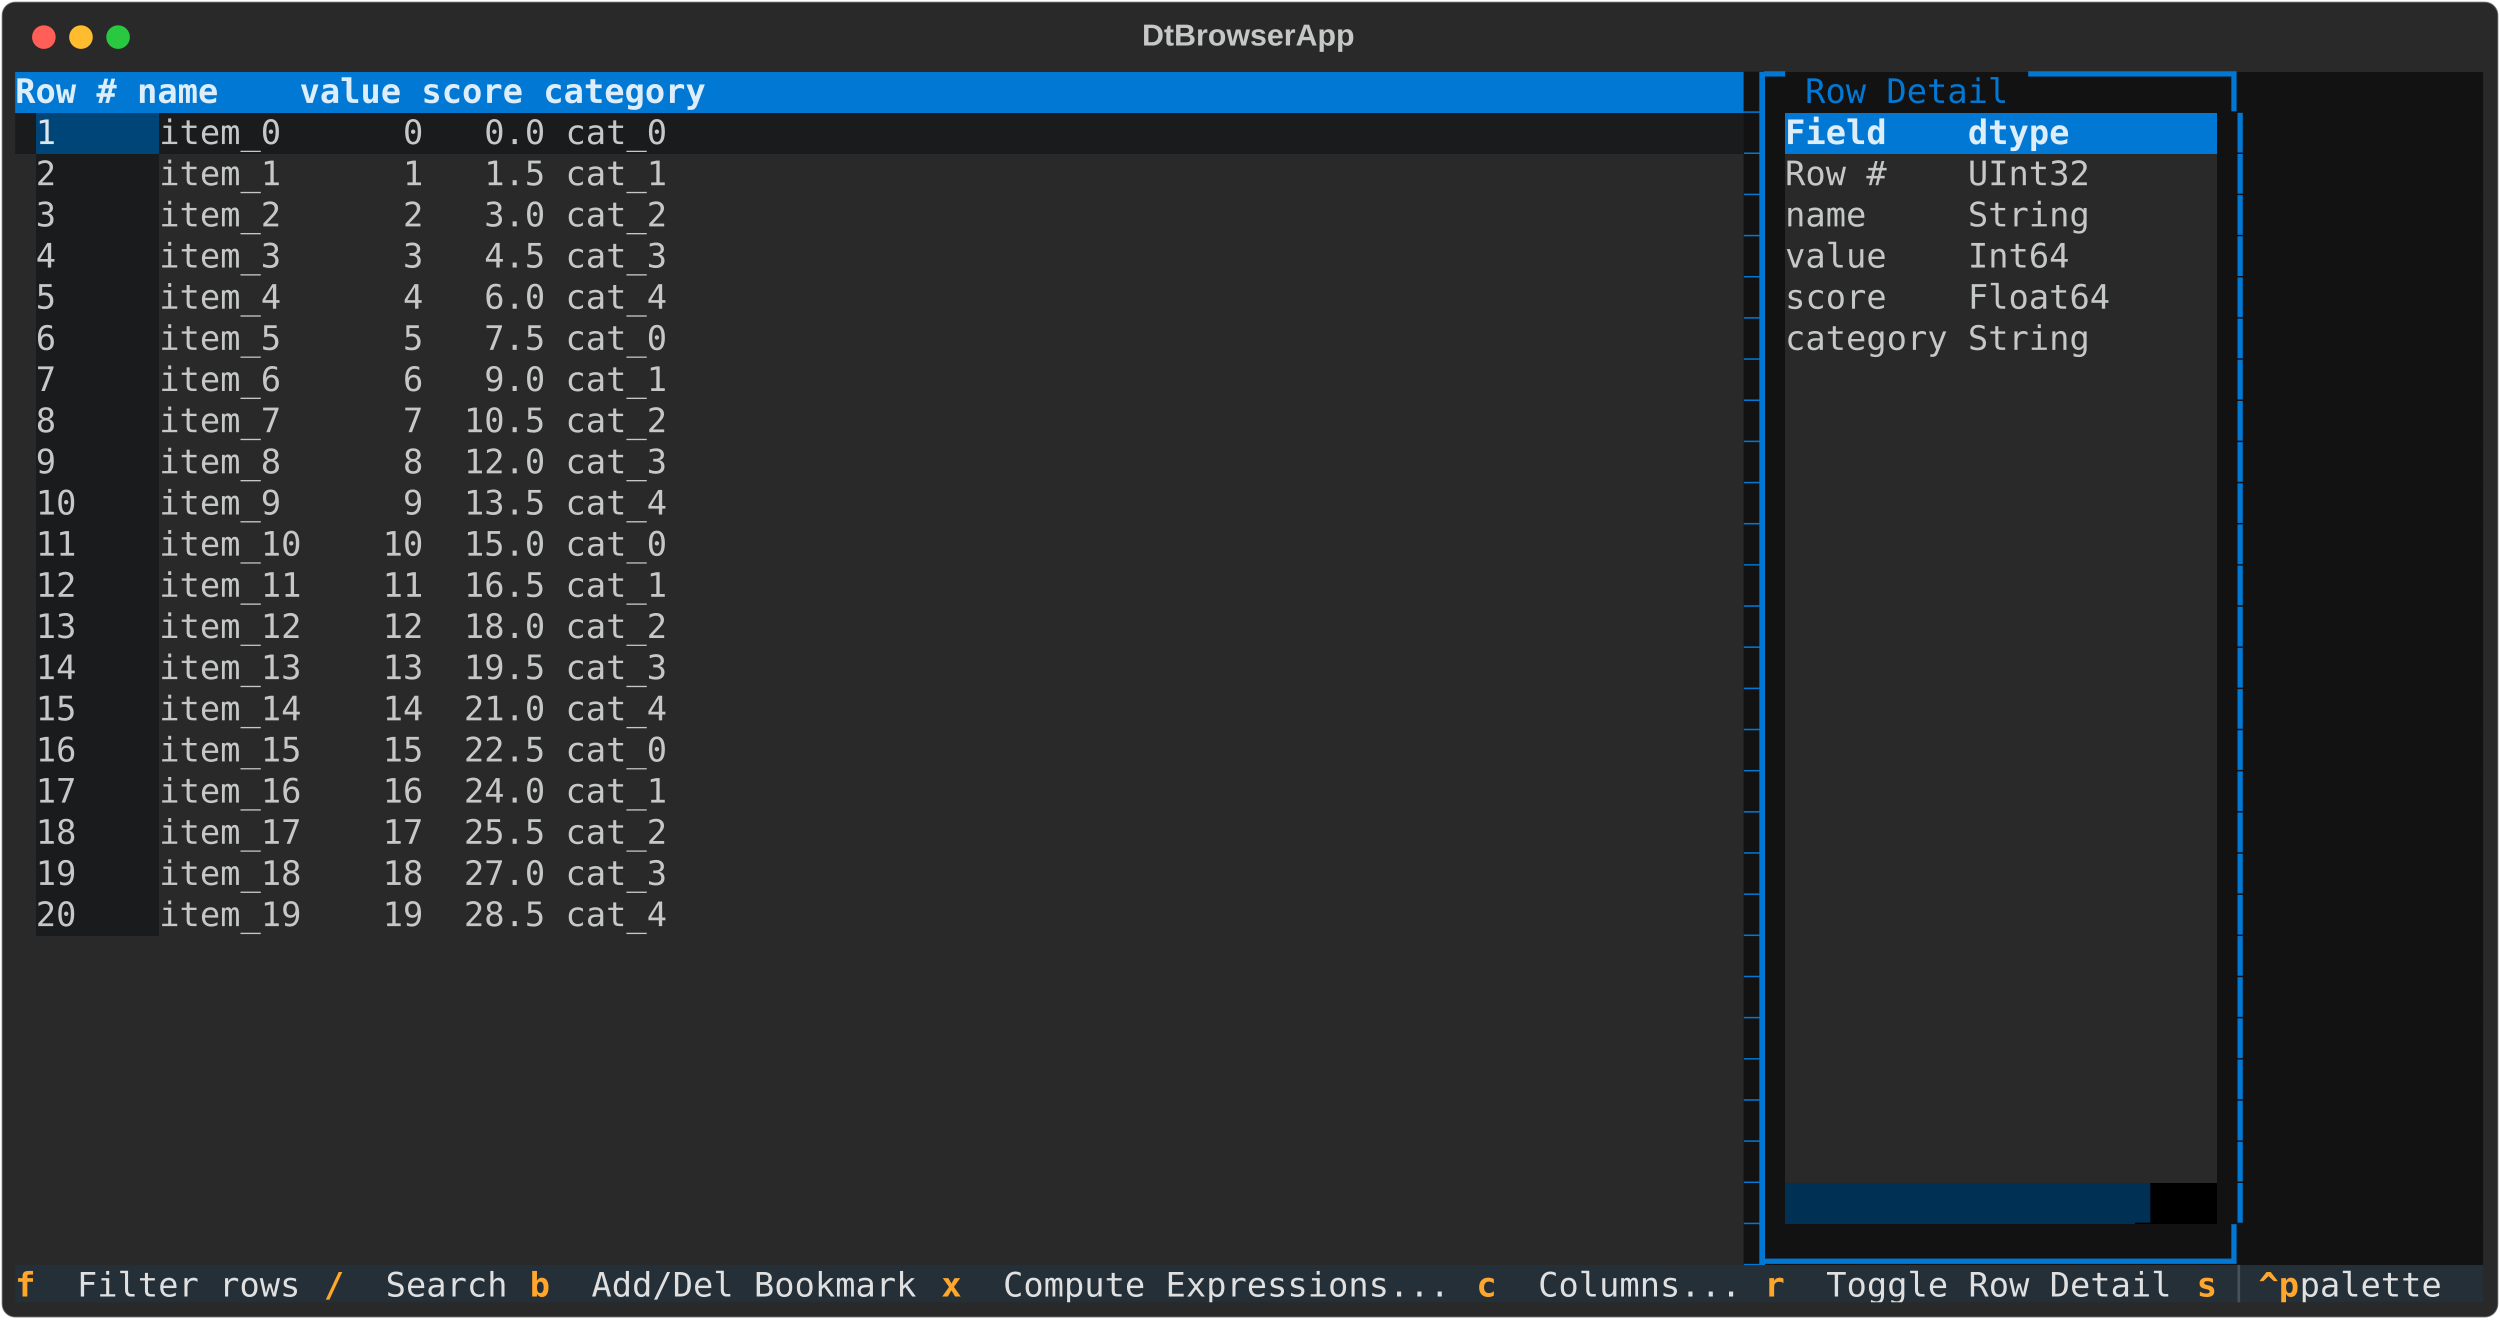
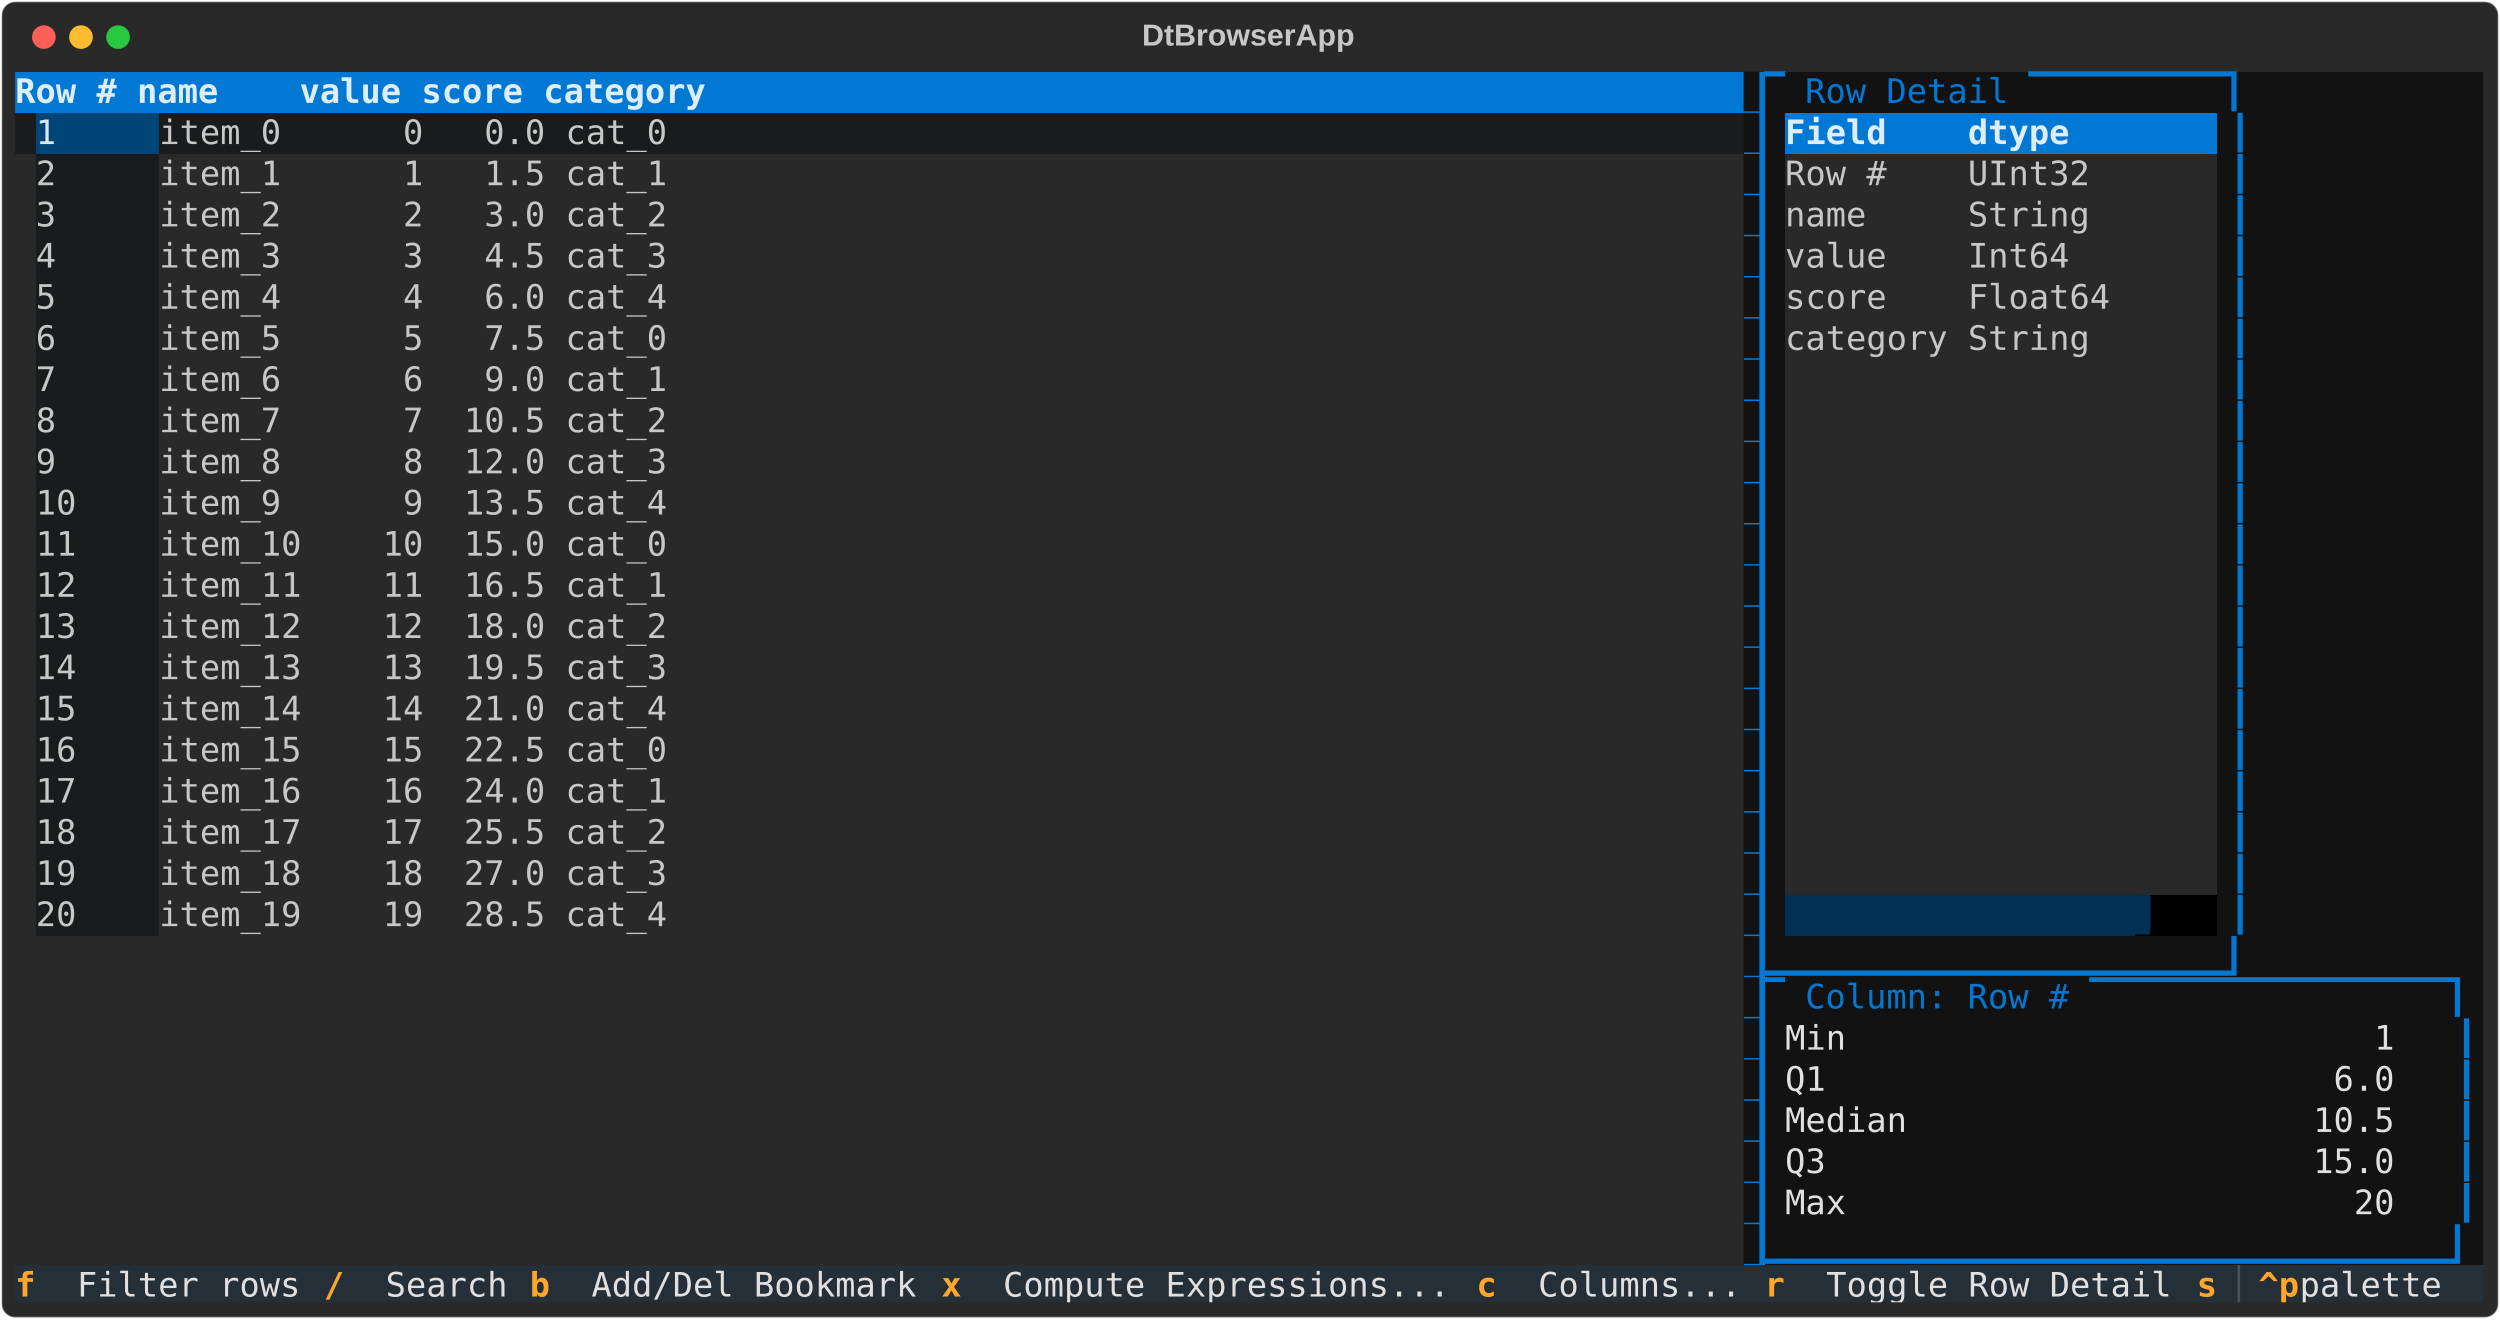
<svg xmlns="http://www.w3.org/2000/svg" class="rich-terminal" viewBox="0 0 1482 782.0">
  <style>

    @font-face {
        font-family: "Fira Code";
        src: local("FiraCode-Regular"),
                url("https://cdnjs.cloudflare.com/ajax/libs/firacode/6.2.0/woff2/FiraCode-Regular.woff2") format("woff2"),
                url("https://cdnjs.cloudflare.com/ajax/libs/firacode/6.2.0/woff/FiraCode-Regular.woff") format("woff");
        font-style: normal;
        font-weight: 400;
    }
    @font-face {
        font-family: "Fira Code";
        src: local("FiraCode-Bold"),
                url("https://cdnjs.cloudflare.com/ajax/libs/firacode/6.2.0/woff2/FiraCode-Bold.woff2") format("woff2"),
                url("https://cdnjs.cloudflare.com/ajax/libs/firacode/6.2.0/woff/FiraCode-Bold.woff") format("woff");
        font-style: bold;
        font-weight: 700;
    }

    .terminal-matrix {
        font-family: Fira Code, monospace;
        font-size: 20px;
        line-height: 24.4px;
        font-variant-east-asian: full-width;
    }

    .terminal-title {
        font-size: 18px;
        font-weight: bold;
        font-family: arial;
    }

    .terminal-r1 { fill: #ddedf9;font-weight: bold }
.terminal-r2 { fill: #121212 }
.terminal-r3 { fill: #0178d4 }
.terminal-r4 { fill: #c5c8c6 }
.terminal-r5 { fill: #dde6ed }
.terminal-r6 { fill: #003054 }
.terminal-r7 { fill: #e0e0e0 }
.terminal-r8 { fill: #ffa62b;font-weight: bold }
.terminal-r9 { fill: #495259 }
    </style>
  <defs>
    <clipPath id="terminal-clip-terminal">
      <rect x="0" y="0" width="1463.0" height="731.0" />
    </clipPath>
    <clipPath id="terminal-line-0">
      <rect x="0" y="1.5" width="1464" height="24.65" />
    </clipPath>
    <clipPath id="terminal-line-1">
      <rect x="0" y="25.9" width="1464" height="24.65" />
    </clipPath>
    <clipPath id="terminal-line-2">
      <rect x="0" y="50.3" width="1464" height="24.65" />
    </clipPath>
    <clipPath id="terminal-line-3">
      <rect x="0" y="74.7" width="1464" height="24.65" />
    </clipPath>
    <clipPath id="terminal-line-4">
      <rect x="0" y="99.1" width="1464" height="24.65" />
    </clipPath>
    <clipPath id="terminal-line-5">
      <rect x="0" y="123.5" width="1464" height="24.65" />
    </clipPath>
    <clipPath id="terminal-line-6">
      <rect x="0" y="147.9" width="1464" height="24.65" />
    </clipPath>
    <clipPath id="terminal-line-7">
      <rect x="0" y="172.3" width="1464" height="24.65" />
    </clipPath>
    <clipPath id="terminal-line-8">
      <rect x="0" y="196.7" width="1464" height="24.65" />
    </clipPath>
    <clipPath id="terminal-line-9">
      <rect x="0" y="221.1" width="1464" height="24.65" />
    </clipPath>
    <clipPath id="terminal-line-10">
      <rect x="0" y="245.5" width="1464" height="24.65" />
    </clipPath>
    <clipPath id="terminal-line-11">
      <rect x="0" y="269.9" width="1464" height="24.65" />
    </clipPath>
    <clipPath id="terminal-line-12">
      <rect x="0" y="294.3" width="1464" height="24.65" />
    </clipPath>
    <clipPath id="terminal-line-13">
      <rect x="0" y="318.7" width="1464" height="24.65" />
    </clipPath>
    <clipPath id="terminal-line-14">
      <rect x="0" y="343.1" width="1464" height="24.65" />
    </clipPath>
    <clipPath id="terminal-line-15">
      <rect x="0" y="367.5" width="1464" height="24.65" />
    </clipPath>
    <clipPath id="terminal-line-16">
      <rect x="0" y="391.9" width="1464" height="24.65" />
    </clipPath>
    <clipPath id="terminal-line-17">
      <rect x="0" y="416.3" width="1464" height="24.65" />
    </clipPath>
    <clipPath id="terminal-line-18">
      <rect x="0" y="440.7" width="1464" height="24.65" />
    </clipPath>
    <clipPath id="terminal-line-19">
      <rect x="0" y="465.1" width="1464" height="24.65" />
    </clipPath>
    <clipPath id="terminal-line-20">
      <rect x="0" y="489.5" width="1464" height="24.65" />
    </clipPath>
    <clipPath id="terminal-line-21">
      <rect x="0" y="513.9" width="1464" height="24.65" />
    </clipPath>
    <clipPath id="terminal-line-22">
      <rect x="0" y="538.3" width="1464" height="24.65" />
    </clipPath>
    <clipPath id="terminal-line-23">
      <rect x="0" y="562.7" width="1464" height="24.65" />
    </clipPath>
    <clipPath id="terminal-line-24">
      <rect x="0" y="587.1" width="1464" height="24.65" />
    </clipPath>
    <clipPath id="terminal-line-25">
      <rect x="0" y="611.5" width="1464" height="24.65" />
    </clipPath>
    <clipPath id="terminal-line-26">
      <rect x="0" y="635.9" width="1464" height="24.65" />
    </clipPath>
    <clipPath id="terminal-line-27">
      <rect x="0" y="660.3" width="1464" height="24.65" />
    </clipPath>
    <clipPath id="terminal-line-28">
      <rect x="0" y="684.7" width="1464" height="24.65" />
    </clipPath>
  </defs>
  <rect fill="#292929" stroke="rgba(255,255,255,0.35)" stroke-width="1" x="1" y="1" width="1480" height="780" rx="8" />
  <text class="terminal-title" fill="#c5c8c6" text-anchor="middle" x="740" y="27">DtBrowserApp</text>
  <g transform="translate(26,22)">
    <circle cx="0" cy="0" r="7" fill="#ff5f57" />
    <circle cx="22" cy="0" r="7" fill="#febc2e" />
    <circle cx="44" cy="0" r="7" fill="#28c840" />
  </g>
  <g transform="translate(9, 41)" clip-path="url(#terminal-clip-terminal)">
    <rect fill="#0178d4" x="0" y="1.5" width="1024.8" height="24.65" shape-rendering="crispEdges" />
    <rect fill="#0178d4" x="1024.8" y="1.5" width="12.2" height="24.65" shape-rendering="crispEdges" />
    <rect fill="#121212" x="1037" y="1.5" width="292.8" height="24.65" shape-rendering="crispEdges" />
    <rect fill="#121212" x="1329.8" y="1.5" width="134.2" height="24.65" shape-rendering="crispEdges" />
    <rect fill="#1a1b1c" x="0" y="25.9" width="12.2" height="24.65" shape-rendering="crispEdges" />
    <rect fill="#004578" x="12.2" y="25.9" width="73.2" height="24.65" shape-rendering="crispEdges" />
    <rect fill="#1a1b1c" x="85.4" y="25.9" width="939.4" height="24.65" shape-rendering="crispEdges" />
    <rect fill="#0178d4" x="1024.8" y="25.9" width="12.2" height="24.65" shape-rendering="crispEdges" />
    <rect fill="#121212" x="1037" y="25.9" width="12.2" height="24.65" shape-rendering="crispEdges" />
    <rect fill="#0178d4" x="1049.2" y="25.9" width="256.2" height="24.65" shape-rendering="crispEdges" />
    <rect fill="#121212" x="1305.4" y="25.9" width="12.2" height="24.65" shape-rendering="crispEdges" />
    <rect fill="#121212" x="1317.6" y="25.9" width="12.2" height="24.65" shape-rendering="crispEdges" />
    <rect fill="#121212" x="1329.8" y="25.9" width="134.2" height="24.65" shape-rendering="crispEdges" />
    <rect fill="#1a1b1c" x="12.2" y="50.3" width="73.2" height="24.65" shape-rendering="crispEdges" />
    <rect fill="#0178d4" x="1024.8" y="50.3" width="12.2" height="24.65" shape-rendering="crispEdges" />
    <rect fill="#121212" x="1037" y="50.3" width="12.2" height="24.65" shape-rendering="crispEdges" />
    <rect fill="#121212" x="1305.4" y="50.3" width="12.2" height="24.65" shape-rendering="crispEdges" />
    <rect fill="#121212" x="1317.6" y="50.3" width="12.2" height="24.65" shape-rendering="crispEdges" />
    <rect fill="#121212" x="1329.8" y="50.3" width="134.2" height="24.65" shape-rendering="crispEdges" />
    <rect fill="#1a1b1c" x="12.2" y="74.7" width="73.2" height="24.65" shape-rendering="crispEdges" />
    <rect fill="#0178d4" x="1024.8" y="74.7" width="12.2" height="24.65" shape-rendering="crispEdges" />
    <rect fill="#121212" x="1037" y="74.7" width="12.2" height="24.65" shape-rendering="crispEdges" />
    <rect fill="#121212" x="1305.4" y="74.7" width="12.2" height="24.65" shape-rendering="crispEdges" />
    <rect fill="#121212" x="1317.6" y="74.7" width="12.2" height="24.65" shape-rendering="crispEdges" />
    <rect fill="#121212" x="1329.8" y="74.7" width="134.2" height="24.65" shape-rendering="crispEdges" />
    <rect fill="#1a1b1c" x="12.2" y="99.1" width="73.2" height="24.65" shape-rendering="crispEdges" />
    <rect fill="#0178d4" x="1024.8" y="99.1" width="12.2" height="24.65" shape-rendering="crispEdges" />
    <rect fill="#121212" x="1037" y="99.1" width="12.2" height="24.65" shape-rendering="crispEdges" />
    <rect fill="#121212" x="1305.4" y="99.1" width="12.2" height="24.65" shape-rendering="crispEdges" />
    <rect fill="#121212" x="1317.6" y="99.1" width="12.2" height="24.65" shape-rendering="crispEdges" />
    <rect fill="#121212" x="1329.8" y="99.1" width="134.2" height="24.65" shape-rendering="crispEdges" />
    <rect fill="#1a1b1c" x="12.2" y="123.5" width="73.2" height="24.65" shape-rendering="crispEdges" />
    <rect fill="#0178d4" x="1024.8" y="123.5" width="12.2" height="24.65" shape-rendering="crispEdges" />
    <rect fill="#121212" x="1037" y="123.5" width="12.2" height="24.65" shape-rendering="crispEdges" />
    <rect fill="#121212" x="1305.4" y="123.5" width="12.2" height="24.65" shape-rendering="crispEdges" />
    <rect fill="#121212" x="1317.6" y="123.5" width="12.2" height="24.65" shape-rendering="crispEdges" />
    <rect fill="#121212" x="1329.8" y="123.5" width="134.2" height="24.65" shape-rendering="crispEdges" />
    <rect fill="#1a1b1c" x="12.2" y="147.9" width="73.2" height="24.65" shape-rendering="crispEdges" />
    <rect fill="#0178d4" x="1024.8" y="147.9" width="12.2" height="24.65" shape-rendering="crispEdges" />
    <rect fill="#121212" x="1037" y="147.9" width="12.2" height="24.65" shape-rendering="crispEdges" />
    <rect fill="#121212" x="1305.4" y="147.9" width="12.2" height="24.65" shape-rendering="crispEdges" />
    <rect fill="#121212" x="1317.6" y="147.9" width="12.2" height="24.65" shape-rendering="crispEdges" />
    <rect fill="#121212" x="1329.8" y="147.9" width="134.2" height="24.65" shape-rendering="crispEdges" />
    <rect fill="#1a1b1c" x="12.2" y="172.3" width="73.2" height="24.65" shape-rendering="crispEdges" />
    <rect fill="#0178d4" x="1024.8" y="172.3" width="12.2" height="24.65" shape-rendering="crispEdges" />
    <rect fill="#121212" x="1037" y="172.3" width="12.2" height="24.65" shape-rendering="crispEdges" />
    <rect fill="#121212" x="1305.4" y="172.3" width="12.2" height="24.65" shape-rendering="crispEdges" />
    <rect fill="#121212" x="1317.6" y="172.3" width="12.2" height="24.65" shape-rendering="crispEdges" />
    <rect fill="#121212" x="1329.8" y="172.3" width="134.2" height="24.65" shape-rendering="crispEdges" />
    <rect fill="#1a1b1c" x="12.2" y="196.7" width="73.2" height="24.65" shape-rendering="crispEdges" />
    <rect fill="#0178d4" x="1024.8" y="196.7" width="12.2" height="24.65" shape-rendering="crispEdges" />
    <rect fill="#121212" x="1037" y="196.7" width="12.2" height="24.65" shape-rendering="crispEdges" />
    <rect fill="#121212" x="1305.4" y="196.7" width="12.2" height="24.65" shape-rendering="crispEdges" />
    <rect fill="#121212" x="1317.6" y="196.7" width="12.2" height="24.65" shape-rendering="crispEdges" />
    <rect fill="#121212" x="1329.8" y="196.7" width="134.2" height="24.65" shape-rendering="crispEdges" />
    <rect fill="#1a1b1c" x="12.2" y="221.1" width="73.2" height="24.65" shape-rendering="crispEdges" />
    <rect fill="#0178d4" x="1024.8" y="221.1" width="12.2" height="24.65" shape-rendering="crispEdges" />
    <rect fill="#121212" x="1037" y="221.1" width="12.2" height="24.65" shape-rendering="crispEdges" />
    <rect fill="#121212" x="1305.4" y="221.1" width="12.2" height="24.65" shape-rendering="crispEdges" />
    <rect fill="#121212" x="1317.6" y="221.1" width="12.2" height="24.65" shape-rendering="crispEdges" />
    <rect fill="#121212" x="1329.8" y="221.1" width="134.2" height="24.65" shape-rendering="crispEdges" />
    <rect fill="#1a1b1c" x="12.2" y="245.5" width="73.2" height="24.65" shape-rendering="crispEdges" />
    <rect fill="#0178d4" x="1024.8" y="245.5" width="12.2" height="24.65" shape-rendering="crispEdges" />
    <rect fill="#121212" x="1037" y="245.5" width="12.2" height="24.65" shape-rendering="crispEdges" />
    <rect fill="#121212" x="1305.4" y="245.5" width="12.2" height="24.65" shape-rendering="crispEdges" />
    <rect fill="#121212" x="1317.6" y="245.5" width="12.2" height="24.65" shape-rendering="crispEdges" />
    <rect fill="#121212" x="1329.8" y="245.5" width="134.2" height="24.65" shape-rendering="crispEdges" />
    <rect fill="#1a1b1c" x="12.2" y="269.9" width="73.2" height="24.65" shape-rendering="crispEdges" />
    <rect fill="#0178d4" x="1024.8" y="269.9" width="12.2" height="24.65" shape-rendering="crispEdges" />
    <rect fill="#121212" x="1037" y="269.9" width="12.2" height="24.65" shape-rendering="crispEdges" />
    <rect fill="#121212" x="1305.4" y="269.9" width="12.2" height="24.65" shape-rendering="crispEdges" />
    <rect fill="#121212" x="1317.6" y="269.9" width="12.2" height="24.65" shape-rendering="crispEdges" />
    <rect fill="#121212" x="1329.8" y="269.9" width="134.2" height="24.65" shape-rendering="crispEdges" />
    <rect fill="#1a1b1c" x="12.2" y="294.3" width="73.2" height="24.65" shape-rendering="crispEdges" />
    <rect fill="#0178d4" x="1024.8" y="294.3" width="12.2" height="24.65" shape-rendering="crispEdges" />
    <rect fill="#121212" x="1037" y="294.3" width="12.2" height="24.65" shape-rendering="crispEdges" />
    <rect fill="#121212" x="1305.4" y="294.3" width="12.2" height="24.65" shape-rendering="crispEdges" />
    <rect fill="#121212" x="1317.6" y="294.3" width="12.2" height="24.65" shape-rendering="crispEdges" />
    <rect fill="#121212" x="1329.8" y="294.3" width="134.2" height="24.65" shape-rendering="crispEdges" />
    <rect fill="#1a1b1c" x="12.2" y="318.7" width="73.2" height="24.65" shape-rendering="crispEdges" />
    <rect fill="#0178d4" x="1024.8" y="318.7" width="12.2" height="24.65" shape-rendering="crispEdges" />
    <rect fill="#121212" x="1037" y="318.7" width="12.2" height="24.65" shape-rendering="crispEdges" />
    <rect fill="#121212" x="1305.4" y="318.7" width="12.2" height="24.65" shape-rendering="crispEdges" />
    <rect fill="#121212" x="1317.6" y="318.7" width="12.2" height="24.65" shape-rendering="crispEdges" />
    <rect fill="#121212" x="1329.8" y="318.7" width="134.2" height="24.65" shape-rendering="crispEdges" />
    <rect fill="#1a1b1c" x="12.2" y="343.1" width="73.2" height="24.65" shape-rendering="crispEdges" />
    <rect fill="#0178d4" x="1024.8" y="343.1" width="12.2" height="24.65" shape-rendering="crispEdges" />
    <rect fill="#121212" x="1037" y="343.1" width="12.2" height="24.65" shape-rendering="crispEdges" />
    <rect fill="#121212" x="1305.4" y="343.1" width="12.2" height="24.65" shape-rendering="crispEdges" />
    <rect fill="#121212" x="1317.6" y="343.1" width="12.2" height="24.65" shape-rendering="crispEdges" />
    <rect fill="#121212" x="1329.8" y="343.1" width="134.2" height="24.65" shape-rendering="crispEdges" />
    <rect fill="#1a1b1c" x="12.2" y="367.5" width="73.2" height="24.65" shape-rendering="crispEdges" />
    <rect fill="#0178d4" x="1024.8" y="367.5" width="12.2" height="24.65" shape-rendering="crispEdges" />
    <rect fill="#121212" x="1037" y="367.5" width="12.2" height="24.65" shape-rendering="crispEdges" />
    <rect fill="#121212" x="1305.4" y="367.5" width="12.2" height="24.65" shape-rendering="crispEdges" />
    <rect fill="#121212" x="1317.6" y="367.5" width="12.2" height="24.65" shape-rendering="crispEdges" />
    <rect fill="#121212" x="1329.8" y="367.5" width="134.2" height="24.65" shape-rendering="crispEdges" />
    <rect fill="#1a1b1c" x="12.2" y="391.9" width="73.2" height="24.65" shape-rendering="crispEdges" />
    <rect fill="#0178d4" x="1024.8" y="391.9" width="12.2" height="24.65" shape-rendering="crispEdges" />
    <rect fill="#121212" x="1037" y="391.9" width="12.2" height="24.65" shape-rendering="crispEdges" />
    <rect fill="#121212" x="1305.4" y="391.9" width="12.2" height="24.65" shape-rendering="crispEdges" />
    <rect fill="#121212" x="1317.6" y="391.9" width="12.2" height="24.65" shape-rendering="crispEdges" />
    <rect fill="#121212" x="1329.8" y="391.9" width="134.2" height="24.65" shape-rendering="crispEdges" />
    <rect fill="#1a1b1c" x="12.2" y="416.3" width="73.2" height="24.65" shape-rendering="crispEdges" />
    <rect fill="#0178d4" x="1024.8" y="416.3" width="12.2" height="24.65" shape-rendering="crispEdges" />
    <rect fill="#121212" x="1037" y="416.3" width="12.2" height="24.65" shape-rendering="crispEdges" />
    <rect fill="#121212" x="1305.4" y="416.3" width="12.2" height="24.65" shape-rendering="crispEdges" />
    <rect fill="#121212" x="1317.6" y="416.3" width="12.2" height="24.65" shape-rendering="crispEdges" />
    <rect fill="#121212" x="1329.8" y="416.3" width="134.2" height="24.65" shape-rendering="crispEdges" />
    <rect fill="#1a1b1c" x="12.2" y="440.7" width="73.2" height="24.65" shape-rendering="crispEdges" />
    <rect fill="#0178d4" x="1024.8" y="440.7" width="12.2" height="24.65" shape-rendering="crispEdges" />
    <rect fill="#121212" x="1037" y="440.7" width="12.2" height="24.65" shape-rendering="crispEdges" />
    <rect fill="#121212" x="1305.4" y="440.7" width="12.2" height="24.65" shape-rendering="crispEdges" />
    <rect fill="#121212" x="1317.6" y="440.7" width="12.2" height="24.65" shape-rendering="crispEdges" />
    <rect fill="#121212" x="1329.8" y="440.7" width="134.2" height="24.65" shape-rendering="crispEdges" />
    <rect fill="#1a1b1c" x="12.2" y="465.1" width="73.2" height="24.65" shape-rendering="crispEdges" />
    <rect fill="#0178d4" x="1024.8" y="465.1" width="12.2" height="24.65" shape-rendering="crispEdges" />
    <rect fill="#121212" x="1037" y="465.1" width="12.2" height="24.65" shape-rendering="crispEdges" />
    <rect fill="#121212" x="1305.4" y="465.1" width="12.2" height="24.65" shape-rendering="crispEdges" />
    <rect fill="#121212" x="1317.6" y="465.1" width="12.2" height="24.65" shape-rendering="crispEdges" />
    <rect fill="#121212" x="1329.8" y="465.1" width="134.2" height="24.65" shape-rendering="crispEdges" />
    <rect fill="#1a1b1c" x="12.2" y="489.5" width="73.2" height="24.65" shape-rendering="crispEdges" />
    <rect fill="#0178d4" x="1024.8" y="489.5" width="12.2" height="24.65" shape-rendering="crispEdges" />
    <rect fill="#121212" x="1037" y="489.5" width="12.2" height="24.65" shape-rendering="crispEdges" />
+     <rect fill="#003054" x="1049.2" y="489.5" width="207.4" height="24.65" shape-rendering="crispEdges" />
+     <rect fill="#000000" x="1256.6" y="489.5" width="12.2" height="24.65" shape-rendering="crispEdges" />
+     <rect fill="#000000" x="1268.8" y="489.5" width="36.6" height="24.65" shape-rendering="crispEdges" />
    <rect fill="#121212" x="1305.4" y="489.5" width="12.2" height="24.65" shape-rendering="crispEdges" />
    <rect fill="#121212" x="1317.6" y="489.5" width="12.2" height="24.65" shape-rendering="crispEdges" />
    <rect fill="#121212" x="1329.8" y="489.5" width="134.2" height="24.65" shape-rendering="crispEdges" />
    <rect fill="#0178d4" x="1024.8" y="513.9" width="12.2" height="24.65" shape-rendering="crispEdges" />
-     <rect fill="#121212" x="1037" y="513.9" width="12.2" height="24.65" shape-rendering="crispEdges" />
-     <rect fill="#121212" x="1305.4" y="513.9" width="12.2" height="24.65" shape-rendering="crispEdges" />
-     <rect fill="#121212" x="1317.6" y="513.9" width="12.2" height="24.65" shape-rendering="crispEdges" />
+     <rect fill="#121212" x="1037" y="513.9" width="292.8" height="24.65" shape-rendering="crispEdges" />
    <rect fill="#121212" x="1329.8" y="513.9" width="134.2" height="24.65" shape-rendering="crispEdges" />
    <rect fill="#0178d4" x="1024.8" y="538.3" width="12.2" height="24.65" shape-rendering="crispEdges" />
-     <rect fill="#121212" x="1037" y="538.3" width="12.2" height="24.65" shape-rendering="crispEdges" />
-     <rect fill="#121212" x="1305.4" y="538.3" width="12.2" height="24.65" shape-rendering="crispEdges" />
-     <rect fill="#121212" x="1317.6" y="538.3" width="12.2" height="24.65" shape-rendering="crispEdges" />
-     <rect fill="#121212" x="1329.8" y="538.3" width="134.2" height="24.65" shape-rendering="crispEdges" />
+     <rect fill="#121212" x="1037" y="538.3" width="427" height="24.65" shape-rendering="crispEdges" />
    <rect fill="#0178d4" x="1024.8" y="562.7" width="12.2" height="24.65" shape-rendering="crispEdges" />
    <rect fill="#121212" x="1037" y="562.7" width="12.2" height="24.65" shape-rendering="crispEdges" />
-     <rect fill="#121212" x="1305.4" y="562.7" width="12.2" height="24.65" shape-rendering="crispEdges" />
-     <rect fill="#121212" x="1317.6" y="562.7" width="12.2" height="24.65" shape-rendering="crispEdges" />
-     <rect fill="#121212" x="1329.8" y="562.7" width="134.2" height="24.65" shape-rendering="crispEdges" />
+     <rect fill="#121212" x="1049.2" y="562.7" width="390.4" height="24.65" shape-rendering="crispEdges" />
+     <rect fill="#121212" x="1439.6" y="562.7" width="12.2" height="24.65" shape-rendering="crispEdges" />
+     <rect fill="#121212" x="1451.8" y="562.7" width="12.2" height="24.65" shape-rendering="crispEdges" />
    <rect fill="#0178d4" x="1024.8" y="587.1" width="12.2" height="24.65" shape-rendering="crispEdges" />
    <rect fill="#121212" x="1037" y="587.1" width="12.2" height="24.65" shape-rendering="crispEdges" />
-     <rect fill="#121212" x="1305.4" y="587.1" width="12.2" height="24.65" shape-rendering="crispEdges" />
-     <rect fill="#121212" x="1317.6" y="587.1" width="12.2" height="24.65" shape-rendering="crispEdges" />
-     <rect fill="#121212" x="1329.8" y="587.1" width="134.2" height="24.65" shape-rendering="crispEdges" />
+     <rect fill="#121212" x="1049.2" y="587.1" width="390.4" height="24.65" shape-rendering="crispEdges" />
+     <rect fill="#121212" x="1439.6" y="587.1" width="12.2" height="24.65" shape-rendering="crispEdges" />
+     <rect fill="#121212" x="1451.8" y="587.1" width="12.2" height="24.65" shape-rendering="crispEdges" />
    <rect fill="#0178d4" x="1024.8" y="611.5" width="12.2" height="24.65" shape-rendering="crispEdges" />
    <rect fill="#121212" x="1037" y="611.5" width="12.2" height="24.65" shape-rendering="crispEdges" />
-     <rect fill="#121212" x="1305.4" y="611.5" width="12.2" height="24.65" shape-rendering="crispEdges" />
-     <rect fill="#121212" x="1317.6" y="611.5" width="12.2" height="24.65" shape-rendering="crispEdges" />
-     <rect fill="#121212" x="1329.8" y="611.5" width="134.2" height="24.65" shape-rendering="crispEdges" />
+     <rect fill="#121212" x="1049.2" y="611.5" width="390.4" height="24.65" shape-rendering="crispEdges" />
+     <rect fill="#121212" x="1439.6" y="611.5" width="12.2" height="24.65" shape-rendering="crispEdges" />
+     <rect fill="#121212" x="1451.8" y="611.5" width="12.2" height="24.65" shape-rendering="crispEdges" />
    <rect fill="#0178d4" x="1024.8" y="635.9" width="12.2" height="24.65" shape-rendering="crispEdges" />
    <rect fill="#121212" x="1037" y="635.9" width="12.2" height="24.65" shape-rendering="crispEdges" />
-     <rect fill="#121212" x="1305.4" y="635.9" width="12.2" height="24.65" shape-rendering="crispEdges" />
-     <rect fill="#121212" x="1317.6" y="635.9" width="12.2" height="24.65" shape-rendering="crispEdges" />
-     <rect fill="#121212" x="1329.8" y="635.9" width="134.2" height="24.65" shape-rendering="crispEdges" />
+     <rect fill="#121212" x="1049.2" y="635.9" width="390.4" height="24.65" shape-rendering="crispEdges" />
+     <rect fill="#121212" x="1439.6" y="635.9" width="12.2" height="24.65" shape-rendering="crispEdges" />
+     <rect fill="#121212" x="1451.8" y="635.9" width="12.2" height="24.65" shape-rendering="crispEdges" />
    <rect fill="#0178d4" x="1024.8" y="660.3" width="12.2" height="24.65" shape-rendering="crispEdges" />
    <rect fill="#121212" x="1037" y="660.3" width="12.2" height="24.65" shape-rendering="crispEdges" />
-     <rect fill="#003054" x="1049.2" y="660.3" width="207.4" height="24.65" shape-rendering="crispEdges" />
-     <rect fill="#000000" x="1256.6" y="660.3" width="12.2" height="24.65" shape-rendering="crispEdges" />
-     <rect fill="#000000" x="1268.8" y="660.3" width="36.6" height="24.65" shape-rendering="crispEdges" />
-     <rect fill="#121212" x="1305.4" y="660.3" width="12.2" height="24.65" shape-rendering="crispEdges" />
-     <rect fill="#121212" x="1317.6" y="660.3" width="12.2" height="24.65" shape-rendering="crispEdges" />
-     <rect fill="#121212" x="1329.8" y="660.3" width="134.2" height="24.65" shape-rendering="crispEdges" />
+     <rect fill="#121212" x="1049.2" y="660.3" width="390.4" height="24.65" shape-rendering="crispEdges" />
+     <rect fill="#121212" x="1439.6" y="660.3" width="12.2" height="24.65" shape-rendering="crispEdges" />
+     <rect fill="#121212" x="1451.8" y="660.3" width="12.2" height="24.65" shape-rendering="crispEdges" />
    <rect fill="#0178d4" x="1024.8" y="684.7" width="12.2" height="24.65" shape-rendering="crispEdges" />
-     <rect fill="#121212" x="1037" y="684.7" width="292.8" height="24.65" shape-rendering="crispEdges" />
-     <rect fill="#121212" x="1329.8" y="684.7" width="134.2" height="24.65" shape-rendering="crispEdges" />
+     <rect fill="#121212" x="1037" y="684.7" width="427" height="24.65" shape-rendering="crispEdges" />
    <rect fill="#242f38" x="0" y="709.1" width="36.6" height="24.65" shape-rendering="crispEdges" />
    <rect fill="#242f38" x="36.6" y="709.1" width="146.4" height="24.65" shape-rendering="crispEdges" />
    <rect fill="#242f38" x="183" y="709.1" width="36.6" height="24.65" shape-rendering="crispEdges" />
    <rect fill="#242f38" x="219.6" y="709.1" width="85.4" height="24.65" shape-rendering="crispEdges" />
    <rect fill="#242f38" x="305" y="709.1" width="36.6" height="24.65" shape-rendering="crispEdges" />
    <rect fill="#242f38" x="341.6" y="709.1" width="207.4" height="24.65" shape-rendering="crispEdges" />
    <rect fill="#242f38" x="549" y="709.1" width="36.6" height="24.65" shape-rendering="crispEdges" />
    <rect fill="#242f38" x="585.6" y="709.1" width="280.6" height="24.65" shape-rendering="crispEdges" />
    <rect fill="#242f38" x="866.2" y="709.1" width="36.6" height="24.65" shape-rendering="crispEdges" />
    <rect fill="#242f38" x="902.8" y="709.1" width="134.2" height="24.65" shape-rendering="crispEdges" />
    <rect fill="#242f38" x="1037" y="709.1" width="36.6" height="24.65" shape-rendering="crispEdges" />
    <rect fill="#242f38" x="1073.6" y="709.1" width="219.6" height="24.65" shape-rendering="crispEdges" />
    <rect fill="#242f38" x="1293.2" y="709.1" width="24.4" height="24.65" shape-rendering="crispEdges" />
    <rect fill="#242f38" x="1317.6" y="709.1" width="12.2" height="24.65" shape-rendering="crispEdges" />
    <rect fill="#242f38" x="1329.8" y="709.1" width="24.4" height="24.65" shape-rendering="crispEdges" />
    <rect fill="#242f38" x="1354.2" y="709.1" width="97.6" height="24.65" shape-rendering="crispEdges" />
    <rect fill="#242f38" x="1451.8" y="709.1" width="12.2" height="24.65" shape-rendering="crispEdges" />
    <g class="terminal-matrix">
      <text class="terminal-r1" x="0" y="20" textLength="1024.8" clip-path="url(#terminal-line-0)"> Row # name    value score category                                                 </text>
      <text class="terminal-r2" x="1024.8" y="20" textLength="12.2" clip-path="url(#terminal-line-0)">▊</text>
      <text class="terminal-r3" x="1037" y="20" textLength="292.8" clip-path="url(#terminal-line-0)">▔ Row Detail ▔▔▔▔▔▔▔▔▔▔▎</text>
      <text class="terminal-r4" x="1464" y="20" textLength="12.2" clip-path="url(#terminal-line-0)">
</text>
      <text class="terminal-r5" x="12.2" y="44.4" textLength="73.2" clip-path="url(#terminal-line-1)">    1 </text>
      <text class="terminal-r4" x="85.4" y="44.4" textLength="939.4" clip-path="url(#terminal-line-1)">item_0      0   0.0 cat_0                                                    </text>
      <text class="terminal-r2" x="1024.8" y="44.4" textLength="12.2" clip-path="url(#terminal-line-1)">▊</text>
      <text class="terminal-r1" x="1049.2" y="44.4" textLength="256.2" clip-path="url(#terminal-line-1)"> Field    dtype      </text>
      <text class="terminal-r3" x="1317.6" y="44.4" textLength="12.2" clip-path="url(#terminal-line-1)">▎</text>
      <text class="terminal-r4" x="1464" y="44.4" textLength="12.2" clip-path="url(#terminal-line-1)">
</text>
      <text class="terminal-r4" x="12.2" y="68.8" textLength="73.2" clip-path="url(#terminal-line-2)">    2 </text>
      <text class="terminal-r4" x="85.4" y="68.8" textLength="939.4" clip-path="url(#terminal-line-2)">item_1      1   1.5 cat_1                                                    </text>
      <text class="terminal-r2" x="1024.8" y="68.8" textLength="12.2" clip-path="url(#terminal-line-2)">▊</text>
      <text class="terminal-r4" x="1049.2" y="68.8" textLength="256.2" clip-path="url(#terminal-line-2)"> Row #    UInt32     </text>
      <text class="terminal-r3" x="1317.6" y="68.8" textLength="12.2" clip-path="url(#terminal-line-2)">▎</text>
      <text class="terminal-r4" x="1464" y="68.8" textLength="12.2" clip-path="url(#terminal-line-2)">
</text>
      <text class="terminal-r4" x="12.2" y="93.2" textLength="73.2" clip-path="url(#terminal-line-3)">    3 </text>
      <text class="terminal-r4" x="85.4" y="93.2" textLength="939.4" clip-path="url(#terminal-line-3)">item_2      2   3.0 cat_2                                                    </text>
      <text class="terminal-r2" x="1024.8" y="93.2" textLength="12.2" clip-path="url(#terminal-line-3)">▊</text>
      <text class="terminal-r4" x="1049.2" y="93.2" textLength="256.2" clip-path="url(#terminal-line-3)"> name     String     </text>
      <text class="terminal-r3" x="1317.6" y="93.2" textLength="12.2" clip-path="url(#terminal-line-3)">▎</text>
      <text class="terminal-r4" x="1464" y="93.2" textLength="12.2" clip-path="url(#terminal-line-3)">
</text>
      <text class="terminal-r4" x="12.2" y="117.6" textLength="73.2" clip-path="url(#terminal-line-4)">    4 </text>
      <text class="terminal-r4" x="85.4" y="117.6" textLength="939.4" clip-path="url(#terminal-line-4)">item_3      3   4.5 cat_3                                                    </text>
      <text class="terminal-r2" x="1024.8" y="117.6" textLength="12.2" clip-path="url(#terminal-line-4)">▊</text>
      <text class="terminal-r4" x="1049.2" y="117.6" textLength="256.2" clip-path="url(#terminal-line-4)"> value    Int64      </text>
      <text class="terminal-r3" x="1317.6" y="117.6" textLength="12.2" clip-path="url(#terminal-line-4)">▎</text>
      <text class="terminal-r4" x="1464" y="117.6" textLength="12.2" clip-path="url(#terminal-line-4)">
</text>
      <text class="terminal-r4" x="12.2" y="142" textLength="73.2" clip-path="url(#terminal-line-5)">    5 </text>
      <text class="terminal-r4" x="85.4" y="142" textLength="939.4" clip-path="url(#terminal-line-5)">item_4      4   6.0 cat_4                                                    </text>
      <text class="terminal-r2" x="1024.8" y="142" textLength="12.2" clip-path="url(#terminal-line-5)">▊</text>
      <text class="terminal-r4" x="1049.2" y="142" textLength="256.2" clip-path="url(#terminal-line-5)"> score    Float64    </text>
      <text class="terminal-r3" x="1317.6" y="142" textLength="12.2" clip-path="url(#terminal-line-5)">▎</text>
      <text class="terminal-r4" x="1464" y="142" textLength="12.2" clip-path="url(#terminal-line-5)">
</text>
      <text class="terminal-r4" x="12.2" y="166.4" textLength="73.2" clip-path="url(#terminal-line-6)">    6 </text>
      <text class="terminal-r4" x="85.4" y="166.4" textLength="939.4" clip-path="url(#terminal-line-6)">item_5      5   7.5 cat_0                                                    </text>
      <text class="terminal-r2" x="1024.8" y="166.4" textLength="12.2" clip-path="url(#terminal-line-6)">▊</text>
      <text class="terminal-r4" x="1049.2" y="166.4" textLength="256.2" clip-path="url(#terminal-line-6)"> category String     </text>
      <text class="terminal-r3" x="1317.6" y="166.4" textLength="12.2" clip-path="url(#terminal-line-6)">▎</text>
      <text class="terminal-r4" x="1464" y="166.4" textLength="12.2" clip-path="url(#terminal-line-6)">
</text>
      <text class="terminal-r4" x="12.2" y="190.8" textLength="73.2" clip-path="url(#terminal-line-7)">    7 </text>
      <text class="terminal-r4" x="85.4" y="190.8" textLength="939.4" clip-path="url(#terminal-line-7)">item_6      6   9.0 cat_1                                                    </text>
      <text class="terminal-r2" x="1024.8" y="190.8" textLength="12.2" clip-path="url(#terminal-line-7)">▊</text>
      <text class="terminal-r3" x="1317.6" y="190.8" textLength="12.2" clip-path="url(#terminal-line-7)">▎</text>
      <text class="terminal-r4" x="1464" y="190.8" textLength="12.2" clip-path="url(#terminal-line-7)">
</text>
      <text class="terminal-r4" x="12.2" y="215.2" textLength="73.2" clip-path="url(#terminal-line-8)">    8 </text>
      <text class="terminal-r4" x="85.4" y="215.2" textLength="939.4" clip-path="url(#terminal-line-8)">item_7      7  10.5 cat_2                                                    </text>
      <text class="terminal-r2" x="1024.8" y="215.2" textLength="12.2" clip-path="url(#terminal-line-8)">▊</text>
      <text class="terminal-r3" x="1317.6" y="215.2" textLength="12.2" clip-path="url(#terminal-line-8)">▎</text>
      <text class="terminal-r4" x="1464" y="215.2" textLength="12.2" clip-path="url(#terminal-line-8)">
</text>
      <text class="terminal-r4" x="12.2" y="239.6" textLength="73.2" clip-path="url(#terminal-line-9)">    9 </text>
      <text class="terminal-r4" x="85.4" y="239.6" textLength="939.4" clip-path="url(#terminal-line-9)">item_8      8  12.0 cat_3                                                    </text>
      <text class="terminal-r2" x="1024.8" y="239.6" textLength="12.2" clip-path="url(#terminal-line-9)">▊</text>
      <text class="terminal-r3" x="1317.6" y="239.6" textLength="12.2" clip-path="url(#terminal-line-9)">▎</text>
      <text class="terminal-r4" x="1464" y="239.6" textLength="12.2" clip-path="url(#terminal-line-9)">
</text>
      <text class="terminal-r4" x="12.2" y="264" textLength="73.2" clip-path="url(#terminal-line-10)">   10 </text>
      <text class="terminal-r4" x="85.4" y="264" textLength="939.4" clip-path="url(#terminal-line-10)">item_9      9  13.5 cat_4                                                    </text>
      <text class="terminal-r2" x="1024.8" y="264" textLength="12.2" clip-path="url(#terminal-line-10)">▊</text>
      <text class="terminal-r3" x="1317.6" y="264" textLength="12.2" clip-path="url(#terminal-line-10)">▎</text>
      <text class="terminal-r4" x="1464" y="264" textLength="12.2" clip-path="url(#terminal-line-10)">
</text>
      <text class="terminal-r4" x="12.2" y="288.4" textLength="73.2" clip-path="url(#terminal-line-11)">   11 </text>
      <text class="terminal-r4" x="85.4" y="288.4" textLength="939.4" clip-path="url(#terminal-line-11)">item_10    10  15.0 cat_0                                                    </text>
      <text class="terminal-r2" x="1024.8" y="288.4" textLength="12.2" clip-path="url(#terminal-line-11)">▊</text>
      <text class="terminal-r3" x="1317.6" y="288.4" textLength="12.2" clip-path="url(#terminal-line-11)">▎</text>
      <text class="terminal-r4" x="1464" y="288.4" textLength="12.2" clip-path="url(#terminal-line-11)">
</text>
      <text class="terminal-r4" x="12.2" y="312.8" textLength="73.2" clip-path="url(#terminal-line-12)">   12 </text>
      <text class="terminal-r4" x="85.4" y="312.8" textLength="939.4" clip-path="url(#terminal-line-12)">item_11    11  16.5 cat_1                                                    </text>
      <text class="terminal-r2" x="1024.8" y="312.8" textLength="12.2" clip-path="url(#terminal-line-12)">▊</text>
      <text class="terminal-r3" x="1317.6" y="312.8" textLength="12.2" clip-path="url(#terminal-line-12)">▎</text>
      <text class="terminal-r4" x="1464" y="312.8" textLength="12.2" clip-path="url(#terminal-line-12)">
</text>
      <text class="terminal-r4" x="12.2" y="337.2" textLength="73.2" clip-path="url(#terminal-line-13)">   13 </text>
      <text class="terminal-r4" x="85.4" y="337.2" textLength="939.4" clip-path="url(#terminal-line-13)">item_12    12  18.0 cat_2                                                    </text>
      <text class="terminal-r2" x="1024.8" y="337.2" textLength="12.2" clip-path="url(#terminal-line-13)">▊</text>
      <text class="terminal-r3" x="1317.6" y="337.2" textLength="12.2" clip-path="url(#terminal-line-13)">▎</text>
      <text class="terminal-r4" x="1464" y="337.2" textLength="12.2" clip-path="url(#terminal-line-13)">
</text>
      <text class="terminal-r4" x="12.2" y="361.6" textLength="73.2" clip-path="url(#terminal-line-14)">   14 </text>
      <text class="terminal-r4" x="85.4" y="361.6" textLength="939.4" clip-path="url(#terminal-line-14)">item_13    13  19.5 cat_3                                                    </text>
      <text class="terminal-r2" x="1024.8" y="361.6" textLength="12.2" clip-path="url(#terminal-line-14)">▊</text>
      <text class="terminal-r3" x="1317.6" y="361.6" textLength="12.2" clip-path="url(#terminal-line-14)">▎</text>
      <text class="terminal-r4" x="1464" y="361.6" textLength="12.2" clip-path="url(#terminal-line-14)">
</text>
      <text class="terminal-r4" x="12.2" y="386" textLength="73.2" clip-path="url(#terminal-line-15)">   15 </text>
      <text class="terminal-r4" x="85.4" y="386" textLength="939.4" clip-path="url(#terminal-line-15)">item_14    14  21.0 cat_4                                                    </text>
      <text class="terminal-r2" x="1024.8" y="386" textLength="12.2" clip-path="url(#terminal-line-15)">▊</text>
      <text class="terminal-r3" x="1317.6" y="386" textLength="12.2" clip-path="url(#terminal-line-15)">▎</text>
      <text class="terminal-r4" x="1464" y="386" textLength="12.2" clip-path="url(#terminal-line-15)">
</text>
      <text class="terminal-r4" x="12.2" y="410.4" textLength="73.2" clip-path="url(#terminal-line-16)">   16 </text>
      <text class="terminal-r4" x="85.4" y="410.4" textLength="939.4" clip-path="url(#terminal-line-16)">item_15    15  22.5 cat_0                                                    </text>
      <text class="terminal-r2" x="1024.8" y="410.4" textLength="12.2" clip-path="url(#terminal-line-16)">▊</text>
      <text class="terminal-r3" x="1317.6" y="410.4" textLength="12.2" clip-path="url(#terminal-line-16)">▎</text>
      <text class="terminal-r4" x="1464" y="410.4" textLength="12.2" clip-path="url(#terminal-line-16)">
</text>
      <text class="terminal-r4" x="12.2" y="434.8" textLength="73.2" clip-path="url(#terminal-line-17)">   17 </text>
      <text class="terminal-r4" x="85.4" y="434.8" textLength="939.4" clip-path="url(#terminal-line-17)">item_16    16  24.0 cat_1                                                    </text>
      <text class="terminal-r2" x="1024.8" y="434.8" textLength="12.2" clip-path="url(#terminal-line-17)">▊</text>
      <text class="terminal-r3" x="1317.6" y="434.8" textLength="12.2" clip-path="url(#terminal-line-17)">▎</text>
      <text class="terminal-r4" x="1464" y="434.8" textLength="12.2" clip-path="url(#terminal-line-17)">
</text>
      <text class="terminal-r4" x="12.2" y="459.2" textLength="73.2" clip-path="url(#terminal-line-18)">   18 </text>
      <text class="terminal-r4" x="85.4" y="459.2" textLength="939.4" clip-path="url(#terminal-line-18)">item_17    17  25.5 cat_2                                                    </text>
      <text class="terminal-r2" x="1024.8" y="459.2" textLength="12.2" clip-path="url(#terminal-line-18)">▊</text>
      <text class="terminal-r3" x="1317.6" y="459.2" textLength="12.2" clip-path="url(#terminal-line-18)">▎</text>
      <text class="terminal-r4" x="1464" y="459.2" textLength="12.2" clip-path="url(#terminal-line-18)">
</text>
      <text class="terminal-r4" x="12.2" y="483.6" textLength="73.2" clip-path="url(#terminal-line-19)">   19 </text>
      <text class="terminal-r4" x="85.4" y="483.6" textLength="939.4" clip-path="url(#terminal-line-19)">item_18    18  27.0 cat_3                                                    </text>
      <text class="terminal-r2" x="1024.8" y="483.6" textLength="12.2" clip-path="url(#terminal-line-19)">▊</text>
      <text class="terminal-r3" x="1317.6" y="483.6" textLength="12.2" clip-path="url(#terminal-line-19)">▎</text>
      <text class="terminal-r4" x="1464" y="483.6" textLength="12.2" clip-path="url(#terminal-line-19)">
</text>
      <text class="terminal-r4" x="12.2" y="508" textLength="73.2" clip-path="url(#terminal-line-20)">   20 </text>
      <text class="terminal-r4" x="85.4" y="508" textLength="939.4" clip-path="url(#terminal-line-20)">item_19    19  28.5 cat_4                                                    </text>
      <text class="terminal-r2" x="1024.8" y="508" textLength="12.2" clip-path="url(#terminal-line-20)">▊</text>
+       <text class="terminal-r6" x="1256.6" y="508" textLength="12.2" clip-path="url(#terminal-line-20)">▊</text>
      <text class="terminal-r3" x="1317.6" y="508" textLength="12.2" clip-path="url(#terminal-line-20)">▎</text>
      <text class="terminal-r4" x="1464" y="508" textLength="12.2" clip-path="url(#terminal-line-20)">
</text>
      <text class="terminal-r2" x="1024.8" y="532.4" textLength="12.2" clip-path="url(#terminal-line-21)">▊</text>
-       <text class="terminal-r3" x="1317.6" y="532.4" textLength="12.2" clip-path="url(#terminal-line-21)">▎</text>
+       <text class="terminal-r3" x="1037" y="532.4" textLength="292.8" clip-path="url(#terminal-line-21)">▁▁▁▁▁▁▁▁▁▁▁▁▁▁▁▁▁▁▁▁▁▁▁▎</text>
      <text class="terminal-r4" x="1464" y="532.4" textLength="12.2" clip-path="url(#terminal-line-21)">
</text>
      <text class="terminal-r2" x="1024.8" y="556.8" textLength="12.2" clip-path="url(#terminal-line-22)">▊</text>
-       <text class="terminal-r3" x="1317.6" y="556.8" textLength="12.2" clip-path="url(#terminal-line-22)">▎</text>
+       <text class="terminal-r3" x="1037" y="556.8" textLength="427" clip-path="url(#terminal-line-22)">▔ Column: Row # ▔▔▔▔▔▔▔▔▔▔▔▔▔▔▔▔▔▔▎</text>
      <text class="terminal-r4" x="1464" y="556.8" textLength="12.2" clip-path="url(#terminal-line-22)">
</text>
      <text class="terminal-r2" x="1024.8" y="581.2" textLength="12.2" clip-path="url(#terminal-line-23)">▊</text>
-       <text class="terminal-r3" x="1317.6" y="581.2" textLength="12.2" clip-path="url(#terminal-line-23)">▎</text>
+       <text class="terminal-r7" x="1049.2" y="581.2" textLength="390.4" clip-path="url(#terminal-line-23)"> Min                          1 </text>
+       <text class="terminal-r3" x="1451.8" y="581.2" textLength="12.2" clip-path="url(#terminal-line-23)">▎</text>
      <text class="terminal-r4" x="1464" y="581.2" textLength="12.2" clip-path="url(#terminal-line-23)">
</text>
      <text class="terminal-r2" x="1024.8" y="605.6" textLength="12.2" clip-path="url(#terminal-line-24)">▊</text>
-       <text class="terminal-r3" x="1317.6" y="605.6" textLength="12.2" clip-path="url(#terminal-line-24)">▎</text>
+       <text class="terminal-r7" x="1049.2" y="605.6" textLength="390.4" clip-path="url(#terminal-line-24)"> Q1                         6.0 </text>
+       <text class="terminal-r3" x="1451.8" y="605.6" textLength="12.2" clip-path="url(#terminal-line-24)">▎</text>
      <text class="terminal-r4" x="1464" y="605.6" textLength="12.2" clip-path="url(#terminal-line-24)">
</text>
      <text class="terminal-r2" x="1024.8" y="630" textLength="12.2" clip-path="url(#terminal-line-25)">▊</text>
-       <text class="terminal-r3" x="1317.6" y="630" textLength="12.2" clip-path="url(#terminal-line-25)">▎</text>
+       <text class="terminal-r7" x="1049.2" y="630" textLength="390.4" clip-path="url(#terminal-line-25)"> Median                    10.5 </text>
+       <text class="terminal-r3" x="1451.8" y="630" textLength="12.2" clip-path="url(#terminal-line-25)">▎</text>
      <text class="terminal-r4" x="1464" y="630" textLength="12.2" clip-path="url(#terminal-line-25)">
</text>
      <text class="terminal-r2" x="1024.8" y="654.4" textLength="12.2" clip-path="url(#terminal-line-26)">▊</text>
-       <text class="terminal-r3" x="1317.6" y="654.4" textLength="12.2" clip-path="url(#terminal-line-26)">▎</text>
+       <text class="terminal-r7" x="1049.2" y="654.4" textLength="390.4" clip-path="url(#terminal-line-26)"> Q3                        15.0 </text>
+       <text class="terminal-r3" x="1451.8" y="654.4" textLength="12.2" clip-path="url(#terminal-line-26)">▎</text>
      <text class="terminal-r4" x="1464" y="654.4" textLength="12.2" clip-path="url(#terminal-line-26)">
</text>
      <text class="terminal-r2" x="1024.8" y="678.8" textLength="12.2" clip-path="url(#terminal-line-27)">▊</text>
-       <text class="terminal-r6" x="1256.6" y="678.8" textLength="12.2" clip-path="url(#terminal-line-27)">▊</text>
-       <text class="terminal-r3" x="1317.6" y="678.8" textLength="12.2" clip-path="url(#terminal-line-27)">▎</text>
+       <text class="terminal-r7" x="1049.2" y="678.8" textLength="390.4" clip-path="url(#terminal-line-27)"> Max                         20 </text>
+       <text class="terminal-r3" x="1451.8" y="678.8" textLength="12.2" clip-path="url(#terminal-line-27)">▎</text>
      <text class="terminal-r4" x="1464" y="678.8" textLength="12.2" clip-path="url(#terminal-line-27)">
</text>
      <text class="terminal-r2" x="1024.8" y="703.2" textLength="12.2" clip-path="url(#terminal-line-28)">▊</text>
-       <text class="terminal-r3" x="1037" y="703.2" textLength="292.8" clip-path="url(#terminal-line-28)">▁▁▁▁▁▁▁▁▁▁▁▁▁▁▁▁▁▁▁▁▁▁▁▎</text>
+       <text class="terminal-r3" x="1037" y="703.2" textLength="427" clip-path="url(#terminal-line-28)">▁▁▁▁▁▁▁▁▁▁▁▁▁▁▁▁▁▁▁▁▁▁▁▁▁▁▁▁▁▁▁▁▁▁▎</text>
      <text class="terminal-r4" x="1464" y="703.2" textLength="12.2" clip-path="url(#terminal-line-28)">
</text>
      <text class="terminal-r8" x="0" y="727.6" textLength="36.6" clip-path="url(#terminal-line-29)"> f </text>
      <text class="terminal-r7" x="36.6" y="727.6" textLength="146.4" clip-path="url(#terminal-line-29)">Filter rows </text>
      <text class="terminal-r8" x="183" y="727.6" textLength="36.6" clip-path="url(#terminal-line-29)"> / </text>
      <text class="terminal-r7" x="219.6" y="727.6" textLength="85.4" clip-path="url(#terminal-line-29)">Search </text>
      <text class="terminal-r8" x="305" y="727.6" textLength="36.6" clip-path="url(#terminal-line-29)"> b </text>
      <text class="terminal-r7" x="341.6" y="727.6" textLength="207.4" clip-path="url(#terminal-line-29)">Add/Del Bookmark </text>
      <text class="terminal-r8" x="549" y="727.6" textLength="36.6" clip-path="url(#terminal-line-29)"> x </text>
      <text class="terminal-r7" x="585.6" y="727.6" textLength="280.6" clip-path="url(#terminal-line-29)">Compute Expressions... </text>
      <text class="terminal-r8" x="866.2" y="727.6" textLength="36.6" clip-path="url(#terminal-line-29)"> c </text>
      <text class="terminal-r7" x="902.8" y="727.6" textLength="134.2" clip-path="url(#terminal-line-29)">Columns... </text>
      <text class="terminal-r8" x="1037" y="727.6" textLength="36.6" clip-path="url(#terminal-line-29)"> r </text>
      <text class="terminal-r7" x="1073.6" y="727.6" textLength="219.6" clip-path="url(#terminal-line-29)">Toggle Row Detail </text>
      <text class="terminal-r8" x="1293.2" y="727.6" textLength="24.4" clip-path="url(#terminal-line-29)"> s</text>
      <text class="terminal-r9" x="1317.6" y="727.6" textLength="12.2" clip-path="url(#terminal-line-29)">▏</text>
      <text class="terminal-r8" x="1329.8" y="727.6" textLength="24.4" clip-path="url(#terminal-line-29)">^p</text>
      <text class="terminal-r7" x="1354.2" y="727.6" textLength="97.6" clip-path="url(#terminal-line-29)"> palette</text>
    </g>
  </g>
</svg>
